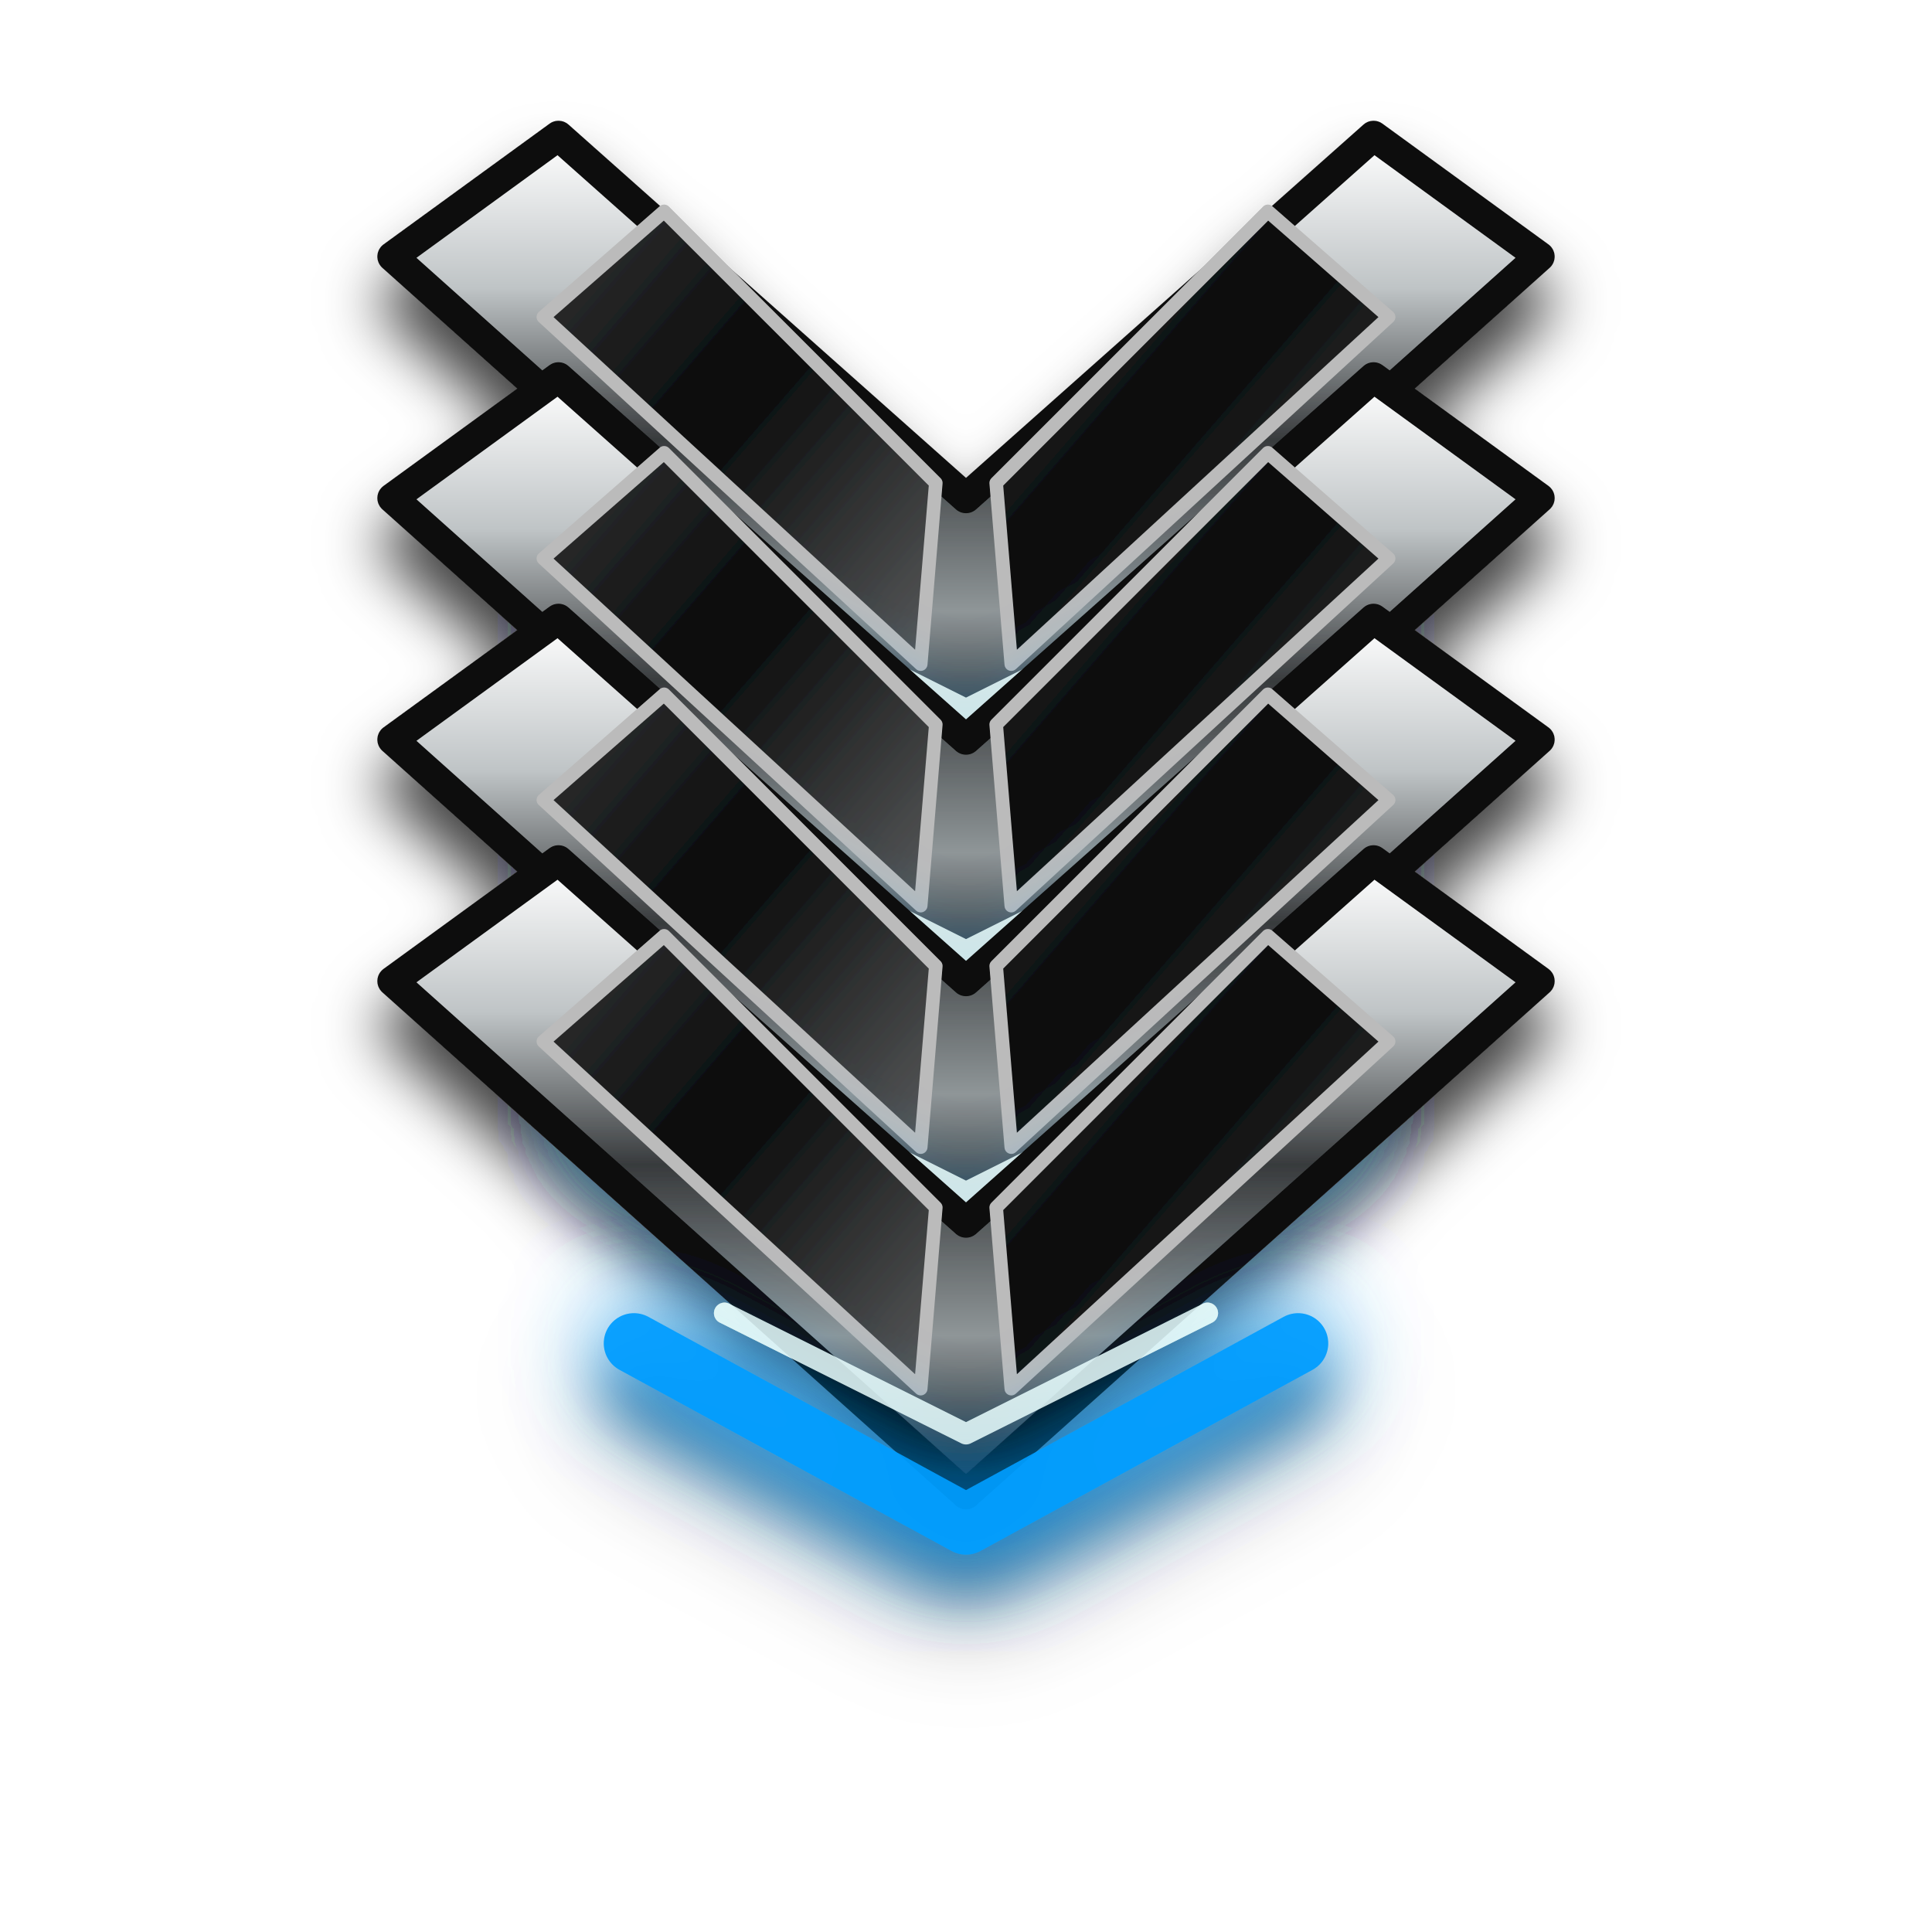
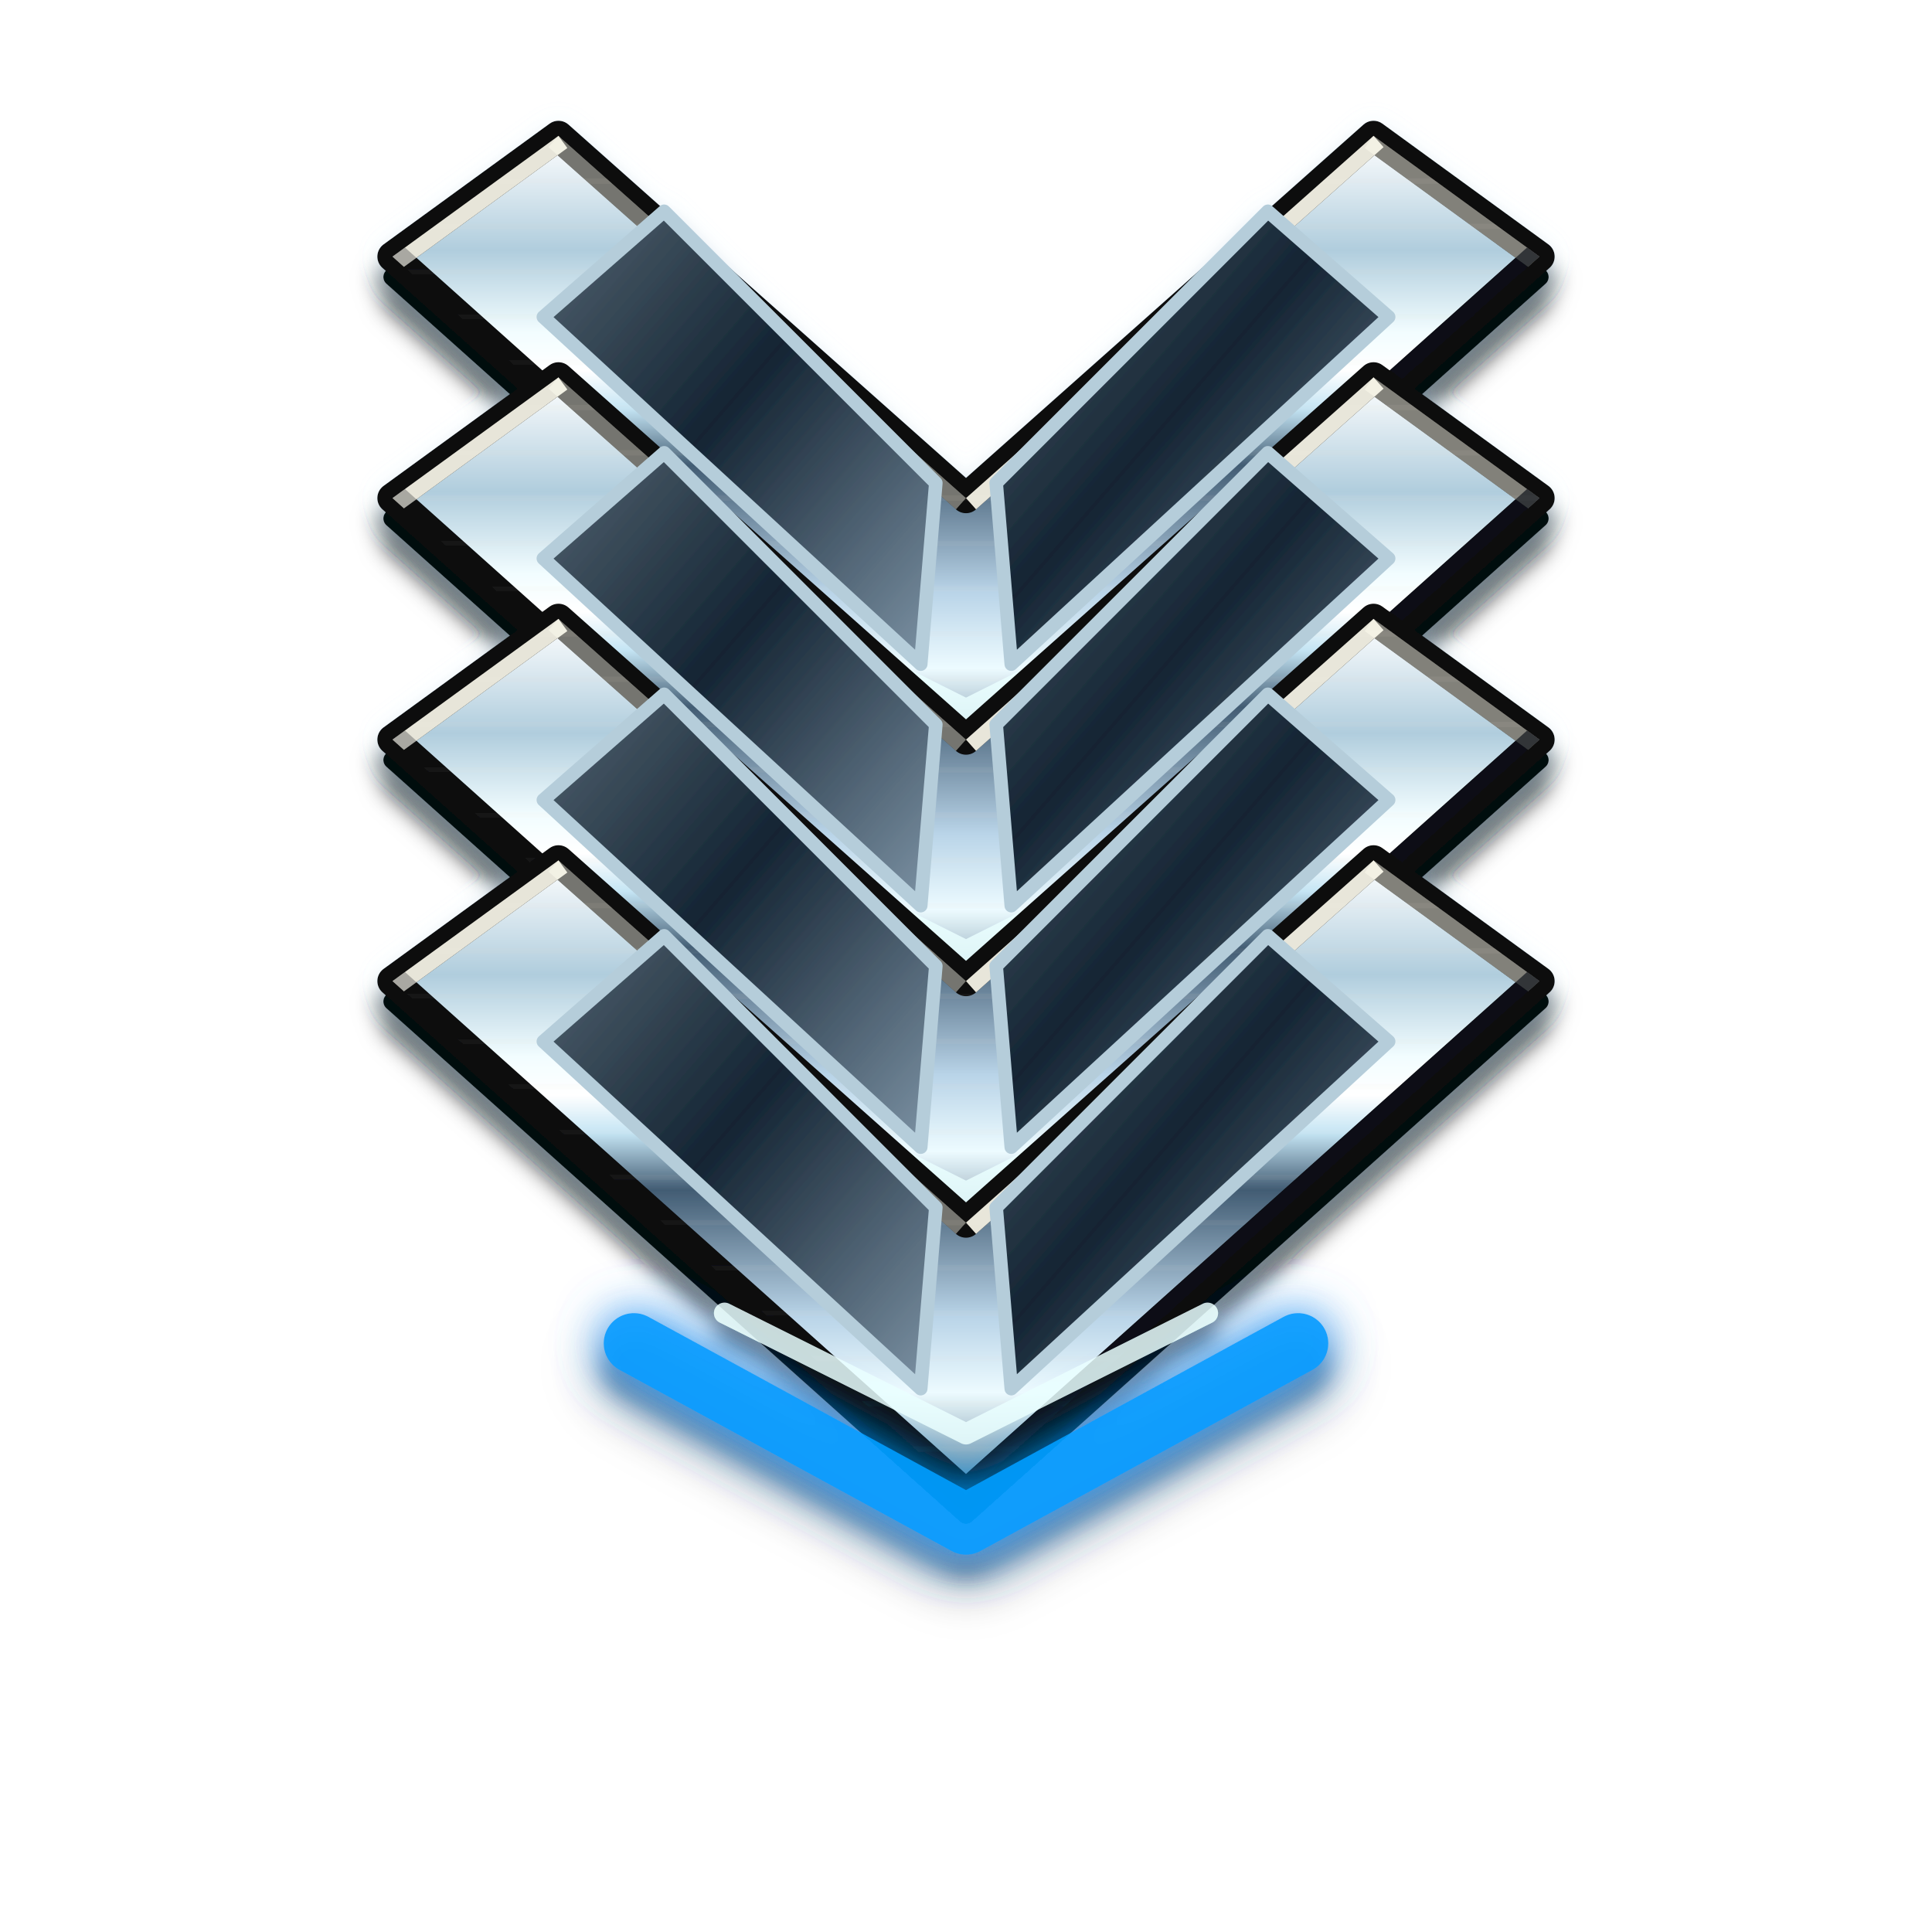
<svg xmlns="http://www.w3.org/2000/svg" width="128" height="128" viewBox="0 0 128 128">
  <defs>
    <linearGradient id="steel" x1="0" y1="0" x2="1" y2="1">
-       <stop offset="0%" stop-color="#f6f2e8" />
-       <stop offset="20%" stop-color="#8e8980" />
-       <stop offset="50%" stop-color="#1e211f" />
-       <stop offset="72%" stop-color="#b9b4a8" />
-       <stop offset="100%" stop-color="#3f3d39" />
+       <stop offset="0%" stop-color="#f5fdff" />
+       <stop offset="18%" stop-color="#9dbdd1" />
+       <stop offset="30%" stop-color="#e1f4ff" />
+       <stop offset="36%" stop-color="#ffffff" />
+       <stop offset="42%" stop-color="#c7e7f7" />
+       <stop offset="53%" stop-color="#3c536b" />
+       <stop offset="72%" stop-color="#bdd9ed" />
+       <stop offset="84%" stop-color="#f4fcff" />
+       <stop offset="100%" stop-color="#5c7d97" />
    </linearGradient>
    <linearGradient id="steel2" x1="0" y1="0" x2="0" y2="1">
      <stop offset="0%" stop-color="#ffffff" />
-       <stop offset="24%" stop-color="#bfc4c6" />
-       <stop offset="48%" stop-color="#383b3d" />
-       <stop offset="75%" stop-color="#8f9698" />
-       <stop offset="100%" stop-color="#0c0d0f" />
+       <stop offset="18%" stop-color="#b0cddd" />
+       <stop offset="31%" stop-color="#f2fdff" />
+       <stop offset="37%" stop-color="#ffffff" />
+       <stop offset="43%" stop-color="#c5e5f4" />
+       <stop offset="52%" stop-color="#425c73" />
+       <stop offset="72%" stop-color="#b9d4e8" />
+       <stop offset="84%" stop-color="#edfbff" />
+       <stop offset="100%" stop-color="#567990" />
    </linearGradient>
    <linearGradient id="darkMetal" x1="0" y1="0" x2="1" y2="1">
-       <stop offset="0%" stop-color="#343536" />
-       <stop offset="45%" stop-color="#070808" />
-       <stop offset="100%" stop-color="#5a5c5d" />
+       <stop offset="0%" stop-color="#536572" />
+       <stop offset="45%" stop-color="#142433" />
+       <stop offset="100%" stop-color="#7e94a6" />
    </linearGradient>
    <linearGradient id="blueCore" x1="0" y1="0" x2="1" y2="0">
-       <stop offset="0%" stop-color="#002cc8" />
-       <stop offset="28%" stop-color="#02b7ff" />
-       <stop offset="50%" stop-color="#d7ffff" />
-       <stop offset="72%" stop-color="#0095ff" />
-       <stop offset="100%" stop-color="#001da7" />
+       <stop offset="0%" stop-color="#0039ca" />
+       <stop offset="25%" stop-color="#00bfff" />
+       <stop offset="42%" stop-color="#62e6ff" />
+       <stop offset="49%" stop-color="#f4ffff" />
+       <stop offset="54%" stop-color="#baffff" />
+       <stop offset="72%" stop-color="#00a9ff" />
+       <stop offset="100%" stop-color="#00349b" />
    </linearGradient>
    <radialGradient id="blueGlow" cx="50%" cy="50%" r="50%">
      <stop offset="0%" stop-color="#cbffff" stop-opacity=".95" />
-       <stop offset="45%" stop-color="#00aaff" stop-opacity=".55" />
+       <stop offset="45%" stop-color="#00c4ff" stop-opacity=".72" />
      <stop offset="100%" stop-color="#003bff" stop-opacity="0" />
    </radialGradient>
    <linearGradient id="copper" x1="0" y1="0" x2="1" y2="1">
-       <stop offset="0%" stop-color="#fff2c0" />
-       <stop offset="18%" stop-color="#ff9c42" />
-       <stop offset="48%" stop-color="#6e2100" />
-       <stop offset="76%" stop-color="#c45b00" />
-       <stop offset="100%" stop-color="#ffd16a" />
+       <stop offset="0%" stop-color="#fff4d2" />
+       <stop offset="16%" stop-color="#e4a054" />
+       <stop offset="29%" stop-color="#ffd58d" />
+       <stop offset="36%" stop-color="#fff6df" />
+       <stop offset="43%" stop-color="#efb96d" />
+       <stop offset="53%" stop-color="#7e3b13" />
+       <stop offset="73%" stop-color="#d58a38" />
+       <stop offset="85%" stop-color="#ffd17f" />
+       <stop offset="100%" stop-color="#985221" />
    </linearGradient>
    <linearGradient id="gold" x1="0" y1="0" x2="1" y2="1">
-       <stop offset="0%" stop-color="#fff7af" />
-       <stop offset="20%" stop-color="#ffbd20" />
-       <stop offset="44%" stop-color="#7a3d00" />
-       <stop offset="70%" stop-color="#e98a00" />
-       <stop offset="100%" stop-color="#fff06a" />
+       <stop offset="0%" stop-color="#fffbd4" />
+       <stop offset="16%" stop-color="#e9b83d" />
+       <stop offset="29%" stop-color="#f9d96c" />
+       <stop offset="36%" stop-color="#fffef0" />
+       <stop offset="43%" stop-color="#ffed95" />
+       <stop offset="53%" stop-color="#9d6916" />
+       <stop offset="71%" stop-color="#e7b632" />
+       <stop offset="84%" stop-color="#fff6b6" />
+       <stop offset="100%" stop-color="#ac791b" />
    </linearGradient>
    <linearGradient id="redGem" x1="0" y1="0" x2="0" y2="1">
-       <stop offset="0%" stop-color="#ff6b25" />
-       <stop offset="45%" stop-color="#a5120b" />
-       <stop offset="100%" stop-color="#430007" />
+       <stop offset="0%" stop-color="#ff9a7c" />
+       <stop offset="26%" stop-color="#e14b43" />
+       <stop offset="42%" stop-color="#ffbe9c" />
+       <stop offset="52%" stop-color="#b22530" />
+       <stop offset="76%" stop-color="#731825" />
+       <stop offset="100%" stop-color="#421020" />
    </linearGradient>
    <filter id="shadow" x="-30%" y="-30%" width="160%" height="160%">
-       <feDropShadow dx="0" dy="3" stdDeviation="2" flood-color="#000000" flood-opacity=".75" />
+       <feDropShadow dx="0" dy="1.5" stdDeviation="0.7" flood-color="#000000" flood-opacity=".75" />
    </filter>
    <filter id="glow" x="-70%" y="-70%" width="240%" height="240%">
-       <feGaussianBlur stdDeviation="3.2" result="blur" />
+       <feGaussianBlur stdDeviation="1.6" result="blur" />
      <feMerge>
        <feMergeNode in="blur" />
        <feMergeNode in="SourceGraphic" />
      </feMerge>
    </filter>
+     <filter id="metalAura" x="-15%" y="-15%" width="130%" height="130%">
+       <feDropShadow dx="0" dy="0" stdDeviation=".65" flood-color="#b7e8ff" flood-opacity="0.18" />
+     </filter>
  </defs>
  <g filter="url(#shadow)">
-     <polygon points="26.0,17.0 37.0,9.0 64.0,33.0 91.0,9.0 102.0,17.0 64.0,51.0" fill="url(#steel2)" stroke="#080808" stroke-width="2" stroke-linejoin="round" />
-     <polygon points="36.0,21.0 61.0,44.0 62.0,32.0 44.0,14.0" fill="url(#darkMetal)" stroke="#bbb" stroke-width="0.9" stroke-linejoin="round" />
-     <polygon points="92.0,21.0 67.0,44.0 66.0,32.0 84.0,14.0" fill="url(#darkMetal)" stroke="#bbb" stroke-width="0.9" stroke-linejoin="round" />
-     <path d="M 42.0 41.0 L 64.0 53.0 L 86.0 41.0" fill="none" stroke="#009dff" stroke-width="4" stroke-linejoin="round" stroke-linecap="round" filter="url(#glow)" opacity=".95" />
-     <path d="M 48.0 39.0 L 64.0 47.0 L 80.0 39.0" fill="none" stroke="#eaffff" stroke-width="1.4" stroke-linejoin="round" stroke-linecap="round" opacity=".85" />
-     <polygon points="26.0,33.0 37.0,25.0 64.0,49.0 91.0,25.0 102.0,33.0 64.0,67.0" fill="url(#steel2)" stroke="#080808" stroke-width="2" stroke-linejoin="round" />
-     <polygon points="36.0,37.0 61.0,60.0 62.0,48.0 44.0,30.0" fill="url(#darkMetal)" stroke="#bbb" stroke-width="0.9" stroke-linejoin="round" />
-     <polygon points="92.0,37.0 67.0,60.0 66.0,48.0 84.0,30.0" fill="url(#darkMetal)" stroke="#bbb" stroke-width="0.9" stroke-linejoin="round" />
-     <path d="M 42.0 57.0 L 64.0 69.0 L 86.0 57.0" fill="none" stroke="#009dff" stroke-width="4" stroke-linejoin="round" stroke-linecap="round" filter="url(#glow)" opacity=".95" />
-     <path d="M 48.0 55.0 L 64.0 63.0 L 80.0 55.0" fill="none" stroke="#eaffff" stroke-width="1.4" stroke-linejoin="round" stroke-linecap="round" opacity=".85" />
-     <polygon points="26.0,49.0 37.0,41.0 64.0,65.0 91.0,41.0 102.0,49.0 64.0,83.0" fill="url(#steel2)" stroke="#080808" stroke-width="2" stroke-linejoin="round" />
-     <polygon points="36.0,53.0 61.0,76.0 62.0,64.0 44.0,46.0" fill="url(#darkMetal)" stroke="#bbb" stroke-width="0.9" stroke-linejoin="round" />
-     <polygon points="92.0,53.0 67.0,76.0 66.0,64.0 84.0,46.0" fill="url(#darkMetal)" stroke="#bbb" stroke-width="0.9" stroke-linejoin="round" />
-     <path d="M 42.0 73.0 L 64.0 85.0 L 86.0 73.0" fill="none" stroke="#009dff" stroke-width="4" stroke-linejoin="round" stroke-linecap="round" filter="url(#glow)" opacity=".95" />
-     <path d="M 48.0 71.0 L 64.0 79.0 L 80.0 71.0" fill="none" stroke="#eaffff" stroke-width="1.4" stroke-linejoin="round" stroke-linecap="round" opacity=".85" />
-     <polygon points="26.0,65.0 37.0,57.0 64.0,81.0 91.0,57.0 102.0,65.0 64.0,99.0" fill="url(#steel2)" stroke="#080808" stroke-width="2" stroke-linejoin="round" />
-     <polygon points="36.0,69.0 61.0,92.0 62.0,80.0 44.0,62.0" fill="url(#darkMetal)" stroke="#bbb" stroke-width="0.9" stroke-linejoin="round" />
-     <polygon points="92.0,69.0 67.0,92.0 66.0,80.0 84.0,62.0" fill="url(#darkMetal)" stroke="#bbb" stroke-width="0.9" stroke-linejoin="round" />
-     <path d="M 42.0 89.0 L 64.0 101.0 L 86.0 89.0" fill="none" stroke="#009dff" stroke-width="4" stroke-linejoin="round" stroke-linecap="round" filter="url(#glow)" opacity=".95" />
-     <path d="M 48.0 87.0 L 64.0 95.0 L 80.0 87.0" fill="none" stroke="#eaffff" stroke-width="1.4" stroke-linejoin="round" stroke-linecap="round" opacity=".85" />
+     <g filter="url(#metalAura)">
+       <polygon points="26.0,17.0 37.0,9.0 64.0,33.0 91.0,9.0 102.0,17.0 64.0,51.0" fill="#26323e" stroke="#020810" stroke-width="1.2" stroke-linejoin="round" transform="translate(0 1.35)" />
+       <polygon points="26.0,17.0 37.0,9.0 64.0,33.0 91.0,9.0 102.0,17.0 64.0,51.0" fill="url(#steel2)" stroke="#080808" stroke-width="2" stroke-linejoin="round" />
+       <clipPath id="bevel-1">
+         <polygon points="26.0,17.0 37.0,9.0 64.0,33.0 91.0,9.0 102.0,17.0 64.0,51.0" />
+       </clipPath>
+       <g clip-path="url(#bevel-1)">
+         <path d="M0 0 H128 M0 3 H128 M0 6 H128 M0 9 H128 M0 12 H128 M0 15 H128 M0 18 H128 M0 21 H128 M0 24 H128 M0 27 H128 M0 30 H128 M0 33 H128 M0 36 H128 M0 39 H128 M0 42 H128 M0 45 H128 M0 48 H128 M0 51 H128 M0 54 H128 M0 57 H128 M0 60 H128 M0 63 H128 M0 66 H128 M0 69 H128 M0 72 H128 M0 75 H128 M0 78 H128 M0 81 H128 M0 84 H128 M0 87 H128 M0 90 H128 M0 93 H128 M0 96 H128 M0 99 H128 M0 102 H128 M0 105 H128 M0 108 H128 M0 111 H128 M0 114 H128 M0 117 H128 M0 120 H128 M0 123 H128 M0 126 H128" fill="none" stroke="#f2e7cd" stroke-opacity=".055" stroke-width=".35" />
+         <path d="M26.0 17.0 L37.0 9.0" fill="none" stroke="#fffdf0" stroke-opacity="0.899" stroke-width="2.0" />
+         <path d="M37.0 9.0 L64.0 33.0" fill="none" stroke="#fffdf0" stroke-opacity="0.445" stroke-width="2.0" />
+         <path d="M64.0 33.0 L91.0 9.0" fill="none" stroke="#fffdf0" stroke-opacity="0.904" stroke-width="2.0" />
+         <path d="M91.0 9.0 L102.0 17.0" fill="none" stroke="#fffdf0" stroke-opacity="0.493" stroke-width="2.0" />
+         <path d="M102.0 17.0 L64.0 51.0" fill="none" stroke="#0c1017" stroke-opacity="0.659" stroke-width="2.0" />
+         <path d="M64.0 51.0 L26.0 17.0" fill="none" stroke="#0c1017" stroke-opacity="0.282" stroke-width="2.0" />
+       </g>
+       <polygon points="36.0,21.0 61.0,44.0 62.0,32.0 44.0,14.0" fill="url(#darkMetal)" stroke="#b5cdda" stroke-width="0.9" stroke-linejoin="round" />
+       <polygon points="92.0,21.0 67.0,44.0 66.0,32.0 84.0,14.0" fill="url(#darkMetal)" stroke="#b5cdda" stroke-width="0.9" stroke-linejoin="round" />
+       <path d="M 42.0 41.0 L 64.0 53.0 L 86.0 41.0" fill="none" stroke="#009dff" stroke-width="4" stroke-linejoin="round" stroke-linecap="round" filter="url(#glow)" opacity=".95" />
+       <path d="M 48.0 39.0 L 64.0 47.0 L 80.0 39.0" fill="none" stroke="#eaffff" stroke-width="1.4" stroke-linejoin="round" stroke-linecap="round" opacity=".85" />
+       <polygon points="26.0,33.0 37.0,25.0 64.0,49.0 91.0,25.0 102.0,33.0 64.0,67.0" fill="#26323e" stroke="#020810" stroke-width="1.2" stroke-linejoin="round" transform="translate(0 1.35)" />
+       <polygon points="26.0,33.0 37.0,25.0 64.0,49.0 91.0,25.0 102.0,33.0 64.0,67.0" fill="url(#steel2)" stroke="#080808" stroke-width="2" stroke-linejoin="round" />
+       <clipPath id="bevel-2">
+         <polygon points="26.0,33.0 37.0,25.0 64.0,49.0 91.0,25.0 102.0,33.0 64.0,67.0" />
+       </clipPath>
+       <g clip-path="url(#bevel-2)">
+         <path d="M0 0 H128 M0 3 H128 M0 6 H128 M0 9 H128 M0 12 H128 M0 15 H128 M0 18 H128 M0 21 H128 M0 24 H128 M0 27 H128 M0 30 H128 M0 33 H128 M0 36 H128 M0 39 H128 M0 42 H128 M0 45 H128 M0 48 H128 M0 51 H128 M0 54 H128 M0 57 H128 M0 60 H128 M0 63 H128 M0 66 H128 M0 69 H128 M0 72 H128 M0 75 H128 M0 78 H128 M0 81 H128 M0 84 H128 M0 87 H128 M0 90 H128 M0 93 H128 M0 96 H128 M0 99 H128 M0 102 H128 M0 105 H128 M0 108 H128 M0 111 H128 M0 114 H128 M0 117 H128 M0 120 H128 M0 123 H128 M0 126 H128" fill="none" stroke="#f2e7cd" stroke-opacity=".055" stroke-width=".35" />
+         <path d="M26.0 33.0 L37.0 25.0" fill="none" stroke="#fffdf0" stroke-opacity="0.899" stroke-width="2.0" />
+         <path d="M37.0 25.0 L64.0 49.0" fill="none" stroke="#fffdf0" stroke-opacity="0.445" stroke-width="2.0" />
+         <path d="M64.0 49.0 L91.0 25.0" fill="none" stroke="#fffdf0" stroke-opacity="0.904" stroke-width="2.0" />
+         <path d="M91.0 25.0 L102.0 33.0" fill="none" stroke="#fffdf0" stroke-opacity="0.493" stroke-width="2.0" />
+         <path d="M102.0 33.0 L64.0 67.0" fill="none" stroke="#0c1017" stroke-opacity="0.659" stroke-width="2.0" />
+         <path d="M64.0 67.0 L26.0 33.0" fill="none" stroke="#0c1017" stroke-opacity="0.282" stroke-width="2.0" />
+       </g>
+       <polygon points="36.0,37.0 61.0,60.0 62.0,48.0 44.0,30.0" fill="url(#darkMetal)" stroke="#b5cdda" stroke-width="0.9" stroke-linejoin="round" />
+       <polygon points="92.0,37.0 67.0,60.0 66.0,48.0 84.0,30.0" fill="url(#darkMetal)" stroke="#b5cdda" stroke-width="0.9" stroke-linejoin="round" />
+       <path d="M 42.0 57.0 L 64.0 69.0 L 86.0 57.0" fill="none" stroke="#009dff" stroke-width="4" stroke-linejoin="round" stroke-linecap="round" filter="url(#glow)" opacity=".95" />
+       <path d="M 48.0 55.0 L 64.0 63.0 L 80.0 55.0" fill="none" stroke="#eaffff" stroke-width="1.4" stroke-linejoin="round" stroke-linecap="round" opacity=".85" />
+       <polygon points="26.0,49.0 37.0,41.0 64.0,65.0 91.0,41.0 102.0,49.0 64.0,83.0" fill="#26323e" stroke="#020810" stroke-width="1.2" stroke-linejoin="round" transform="translate(0 1.35)" />
+       <polygon points="26.0,49.0 37.0,41.0 64.0,65.0 91.0,41.0 102.0,49.0 64.0,83.0" fill="url(#steel2)" stroke="#080808" stroke-width="2" stroke-linejoin="round" />
+       <clipPath id="bevel-3">
+         <polygon points="26.0,49.0 37.0,41.0 64.0,65.0 91.0,41.0 102.0,49.0 64.0,83.0" />
+       </clipPath>
+       <g clip-path="url(#bevel-3)">
+         <path d="M0 0 H128 M0 3 H128 M0 6 H128 M0 9 H128 M0 12 H128 M0 15 H128 M0 18 H128 M0 21 H128 M0 24 H128 M0 27 H128 M0 30 H128 M0 33 H128 M0 36 H128 M0 39 H128 M0 42 H128 M0 45 H128 M0 48 H128 M0 51 H128 M0 54 H128 M0 57 H128 M0 60 H128 M0 63 H128 M0 66 H128 M0 69 H128 M0 72 H128 M0 75 H128 M0 78 H128 M0 81 H128 M0 84 H128 M0 87 H128 M0 90 H128 M0 93 H128 M0 96 H128 M0 99 H128 M0 102 H128 M0 105 H128 M0 108 H128 M0 111 H128 M0 114 H128 M0 117 H128 M0 120 H128 M0 123 H128 M0 126 H128" fill="none" stroke="#f2e7cd" stroke-opacity=".055" stroke-width=".35" />
+         <path d="M26.0 49.0 L37.0 41.0" fill="none" stroke="#fffdf0" stroke-opacity="0.899" stroke-width="2.0" />
+         <path d="M37.0 41.0 L64.0 65.0" fill="none" stroke="#fffdf0" stroke-opacity="0.445" stroke-width="2.0" />
+         <path d="M64.0 65.0 L91.0 41.0" fill="none" stroke="#fffdf0" stroke-opacity="0.904" stroke-width="2.0" />
+         <path d="M91.0 41.0 L102.0 49.0" fill="none" stroke="#fffdf0" stroke-opacity="0.493" stroke-width="2.0" />
+         <path d="M102.0 49.0 L64.0 83.0" fill="none" stroke="#0c1017" stroke-opacity="0.659" stroke-width="2.0" />
+         <path d="M64.0 83.0 L26.0 49.0" fill="none" stroke="#0c1017" stroke-opacity="0.282" stroke-width="2.0" />
+       </g>
+       <polygon points="36.0,53.0 61.0,76.0 62.0,64.0 44.0,46.0" fill="url(#darkMetal)" stroke="#b5cdda" stroke-width="0.9" stroke-linejoin="round" />
+       <polygon points="92.0,53.0 67.0,76.0 66.0,64.0 84.0,46.0" fill="url(#darkMetal)" stroke="#b5cdda" stroke-width="0.9" stroke-linejoin="round" />
+       <path d="M 42.0 73.0 L 64.0 85.0 L 86.0 73.0" fill="none" stroke="#009dff" stroke-width="4" stroke-linejoin="round" stroke-linecap="round" filter="url(#glow)" opacity=".95" />
+       <path d="M 48.0 71.0 L 64.0 79.0 L 80.0 71.0" fill="none" stroke="#eaffff" stroke-width="1.4" stroke-linejoin="round" stroke-linecap="round" opacity=".85" />
+       <polygon points="26.0,65.0 37.0,57.0 64.0,81.0 91.0,57.0 102.0,65.0 64.0,99.0" fill="#26323e" stroke="#020810" stroke-width="1.2" stroke-linejoin="round" transform="translate(0 1.35)" />
+       <polygon points="26.0,65.0 37.0,57.0 64.0,81.0 91.0,57.0 102.0,65.0 64.0,99.0" fill="url(#steel2)" stroke="#080808" stroke-width="2" stroke-linejoin="round" />
+       <clipPath id="bevel-4">
+         <polygon points="26.0,65.0 37.0,57.0 64.0,81.0 91.0,57.0 102.0,65.0 64.0,99.0" />
+       </clipPath>
+       <g clip-path="url(#bevel-4)">
+         <path d="M0 0 H128 M0 3 H128 M0 6 H128 M0 9 H128 M0 12 H128 M0 15 H128 M0 18 H128 M0 21 H128 M0 24 H128 M0 27 H128 M0 30 H128 M0 33 H128 M0 36 H128 M0 39 H128 M0 42 H128 M0 45 H128 M0 48 H128 M0 51 H128 M0 54 H128 M0 57 H128 M0 60 H128 M0 63 H128 M0 66 H128 M0 69 H128 M0 72 H128 M0 75 H128 M0 78 H128 M0 81 H128 M0 84 H128 M0 87 H128 M0 90 H128 M0 93 H128 M0 96 H128 M0 99 H128 M0 102 H128 M0 105 H128 M0 108 H128 M0 111 H128 M0 114 H128 M0 117 H128 M0 120 H128 M0 123 H128 M0 126 H128" fill="none" stroke="#f2e7cd" stroke-opacity=".055" stroke-width=".35" />
+         <path d="M26.0 65.0 L37.0 57.0" fill="none" stroke="#fffdf0" stroke-opacity="0.899" stroke-width="2.0" />
+         <path d="M37.0 57.0 L64.0 81.0" fill="none" stroke="#fffdf0" stroke-opacity="0.445" stroke-width="2.0" />
+         <path d="M64.0 81.0 L91.0 57.0" fill="none" stroke="#fffdf0" stroke-opacity="0.904" stroke-width="2.0" />
+         <path d="M91.0 57.0 L102.0 65.0" fill="none" stroke="#fffdf0" stroke-opacity="0.493" stroke-width="2.0" />
+         <path d="M102.0 65.0 L64.0 99.0" fill="none" stroke="#0c1017" stroke-opacity="0.659" stroke-width="2.0" />
+         <path d="M64.0 99.0 L26.0 65.0" fill="none" stroke="#0c1017" stroke-opacity="0.282" stroke-width="2.0" />
+       </g>
+       <polygon points="36.0,69.0 61.0,92.0 62.0,80.0 44.0,62.0" fill="url(#darkMetal)" stroke="#b5cdda" stroke-width="0.9" stroke-linejoin="round" />
+       <polygon points="92.0,69.0 67.0,92.0 66.0,80.0 84.0,62.0" fill="url(#darkMetal)" stroke="#b5cdda" stroke-width="0.9" stroke-linejoin="round" />
+       <path d="M 42.0 89.0 L 64.0 101.0 L 86.0 89.0" fill="none" stroke="#009dff" stroke-width="4" stroke-linejoin="round" stroke-linecap="round" filter="url(#glow)" opacity=".95" />
+       <path d="M 48.0 87.0 L 64.0 95.0 L 80.0 87.0" fill="none" stroke="#eaffff" stroke-width="1.4" stroke-linejoin="round" stroke-linecap="round" opacity=".85" />
+     </g>
  </g>
</svg>
